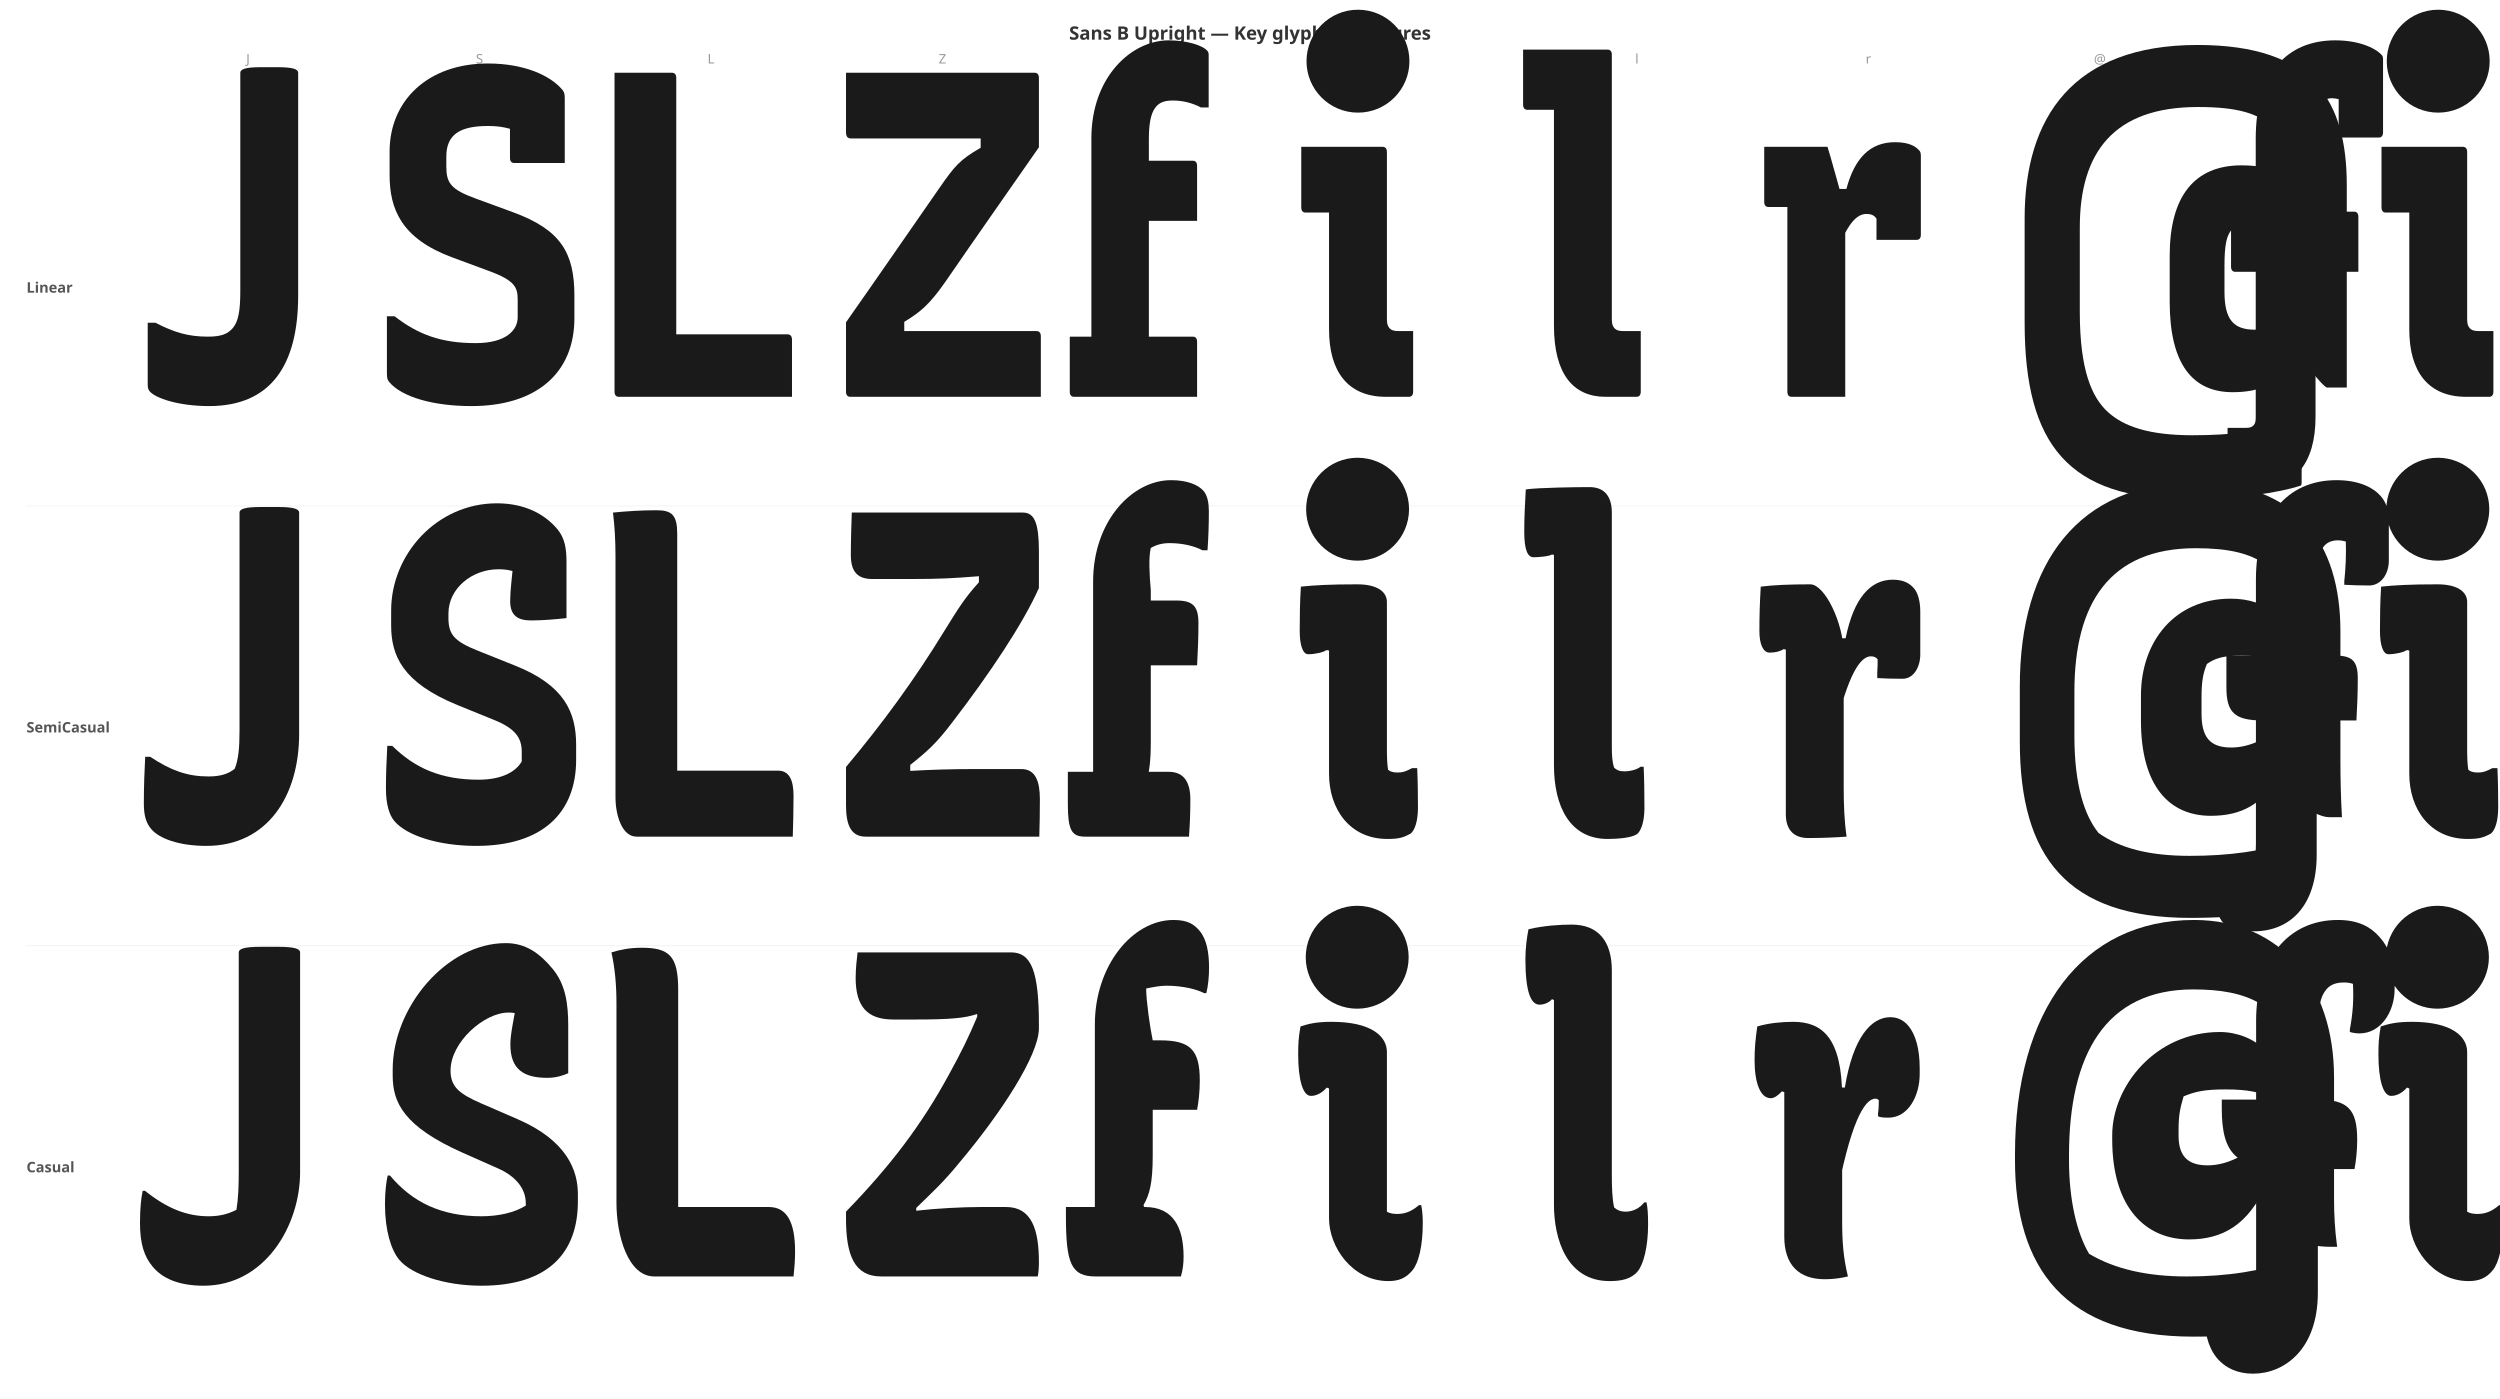
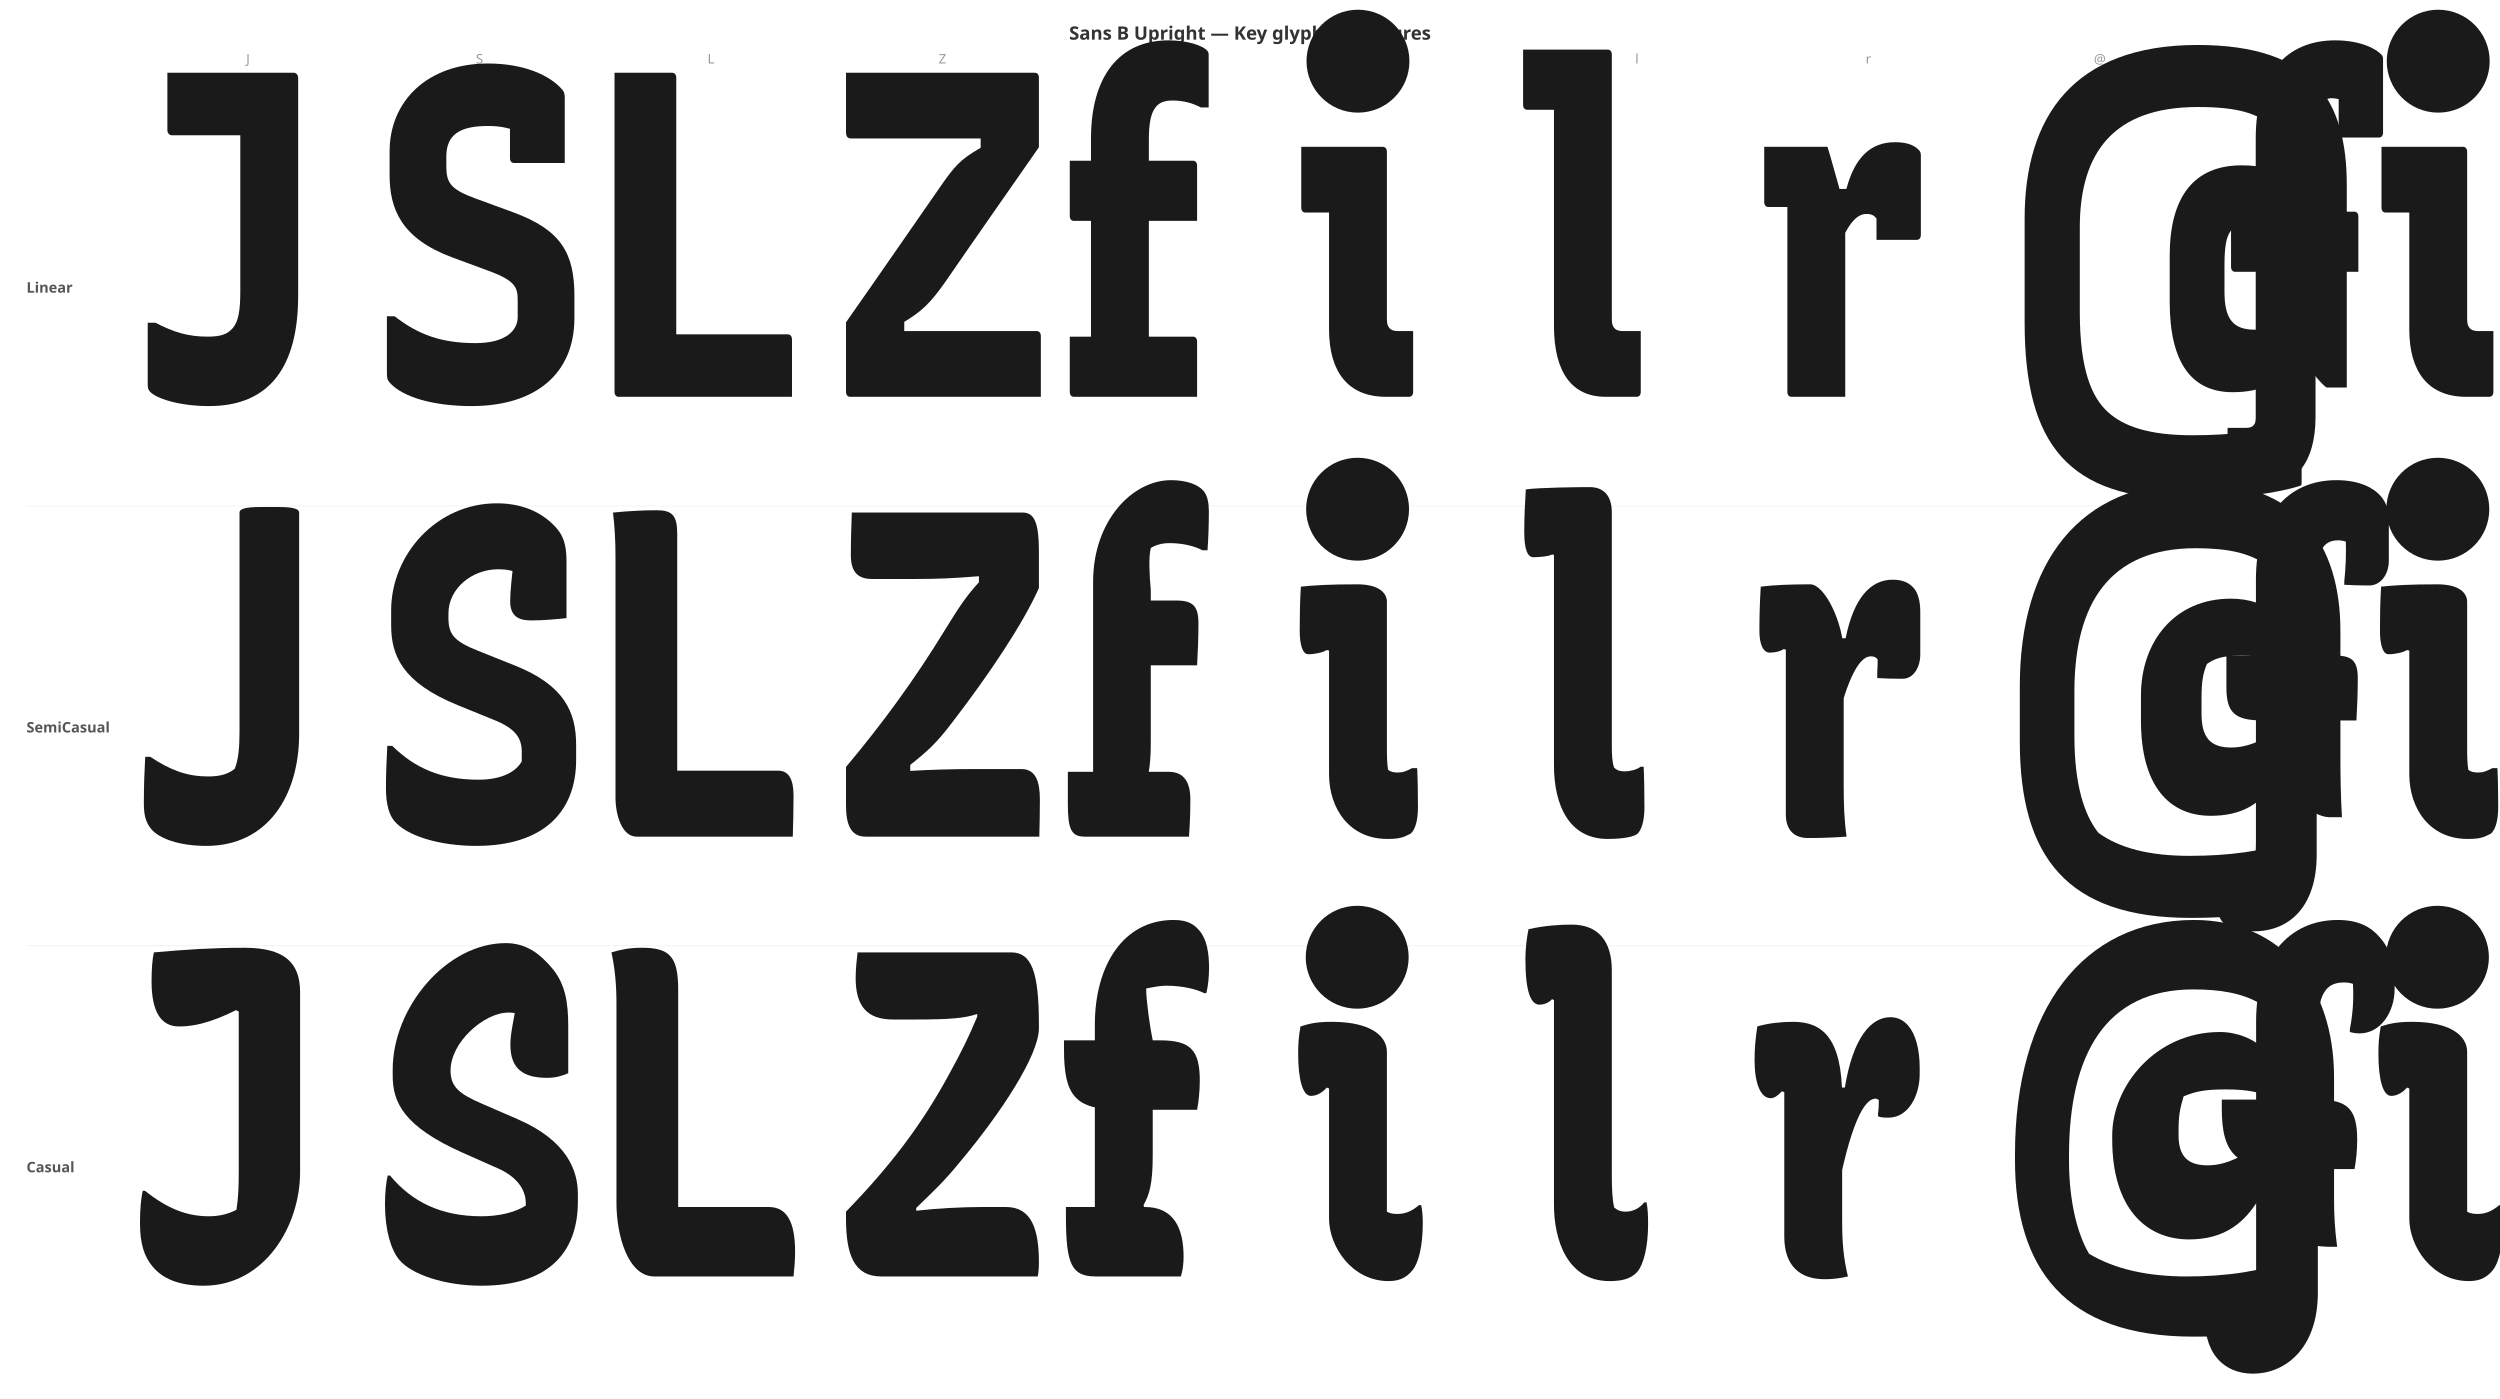
<svg xmlns="http://www.w3.org/2000/svg" width="1890.0" height="1057.5" viewBox="0 0 1890.0 1057.5">
  <rect width="100%" height="100%" fill="white" />
  <text x="945.0" y="30" text-anchor="middle" font-size="14" font-family="sans-serif" font-weight="bold" fill="#333">Sans B Upright — Key glyphs + features</text>
  <text x="187.5" y="48" text-anchor="middle" font-size="10" font-family="sans-serif" fill="#999">J</text>
  <text x="362.5" y="48" text-anchor="middle" font-size="10" font-family="sans-serif" fill="#999">S</text>
  <text x="537.5" y="48" text-anchor="middle" font-size="10" font-family="sans-serif" fill="#999">L</text>
  <text x="712.5" y="48" text-anchor="middle" font-size="10" font-family="sans-serif" fill="#999">Z</text>
  <text x="887.5" y="48" text-anchor="middle" font-size="10" font-family="sans-serif" fill="#999">f</text>
  <text x="1062.5" y="48" text-anchor="middle" font-size="10" font-family="sans-serif" fill="#999">i</text>
  <text x="1237.5" y="48" text-anchor="middle" font-size="10" font-family="sans-serif" fill="#999">l</text>
  <text x="1412.5" y="48" text-anchor="middle" font-size="10" font-family="sans-serif" fill="#999">r</text>
  <text x="1587.5" y="48" text-anchor="middle" font-size="10" font-family="sans-serif" fill="#999">@</text>
  <text x="1762.5" y="48" text-anchor="middle" font-size="10" font-family="sans-serif" fill="#999">fi</text>
  <text x="20" y="221.25" font-size="11" font-family="sans-serif" font-weight="bold" fill="#555">Linear</text>
-   <path d="M157.167 254.5C142.292 254.5 131.792 251.35 117.5 244.0H111.667C111.667 259.75 111.667 276.2 111.667 290.55C111.667 293.0 111.958 294.4 113.125 295.8C117.5 301.05 135.0 307.0 158.042 307.0C204.417 307.0 225.417 276.55 225.417 223.35C225.417 167.794 225.417 110.556 225.417 55C225.417 52.2 221.042 50.8 210.104 50.8C205.729 50.8 201.354 50.8 196.979 50.8C186.042 50.8 181.667 52.2 181.667 55C181.667 55 181.667 55 181.667 55C181.667 55 181.667 55 181.667 55C181.667 109.516 181.667 165.684 181.667 220.2C181.667 234.9 180.208 242.95 176.125 247.85C172.042 252.75 166.792 254.5 157.167 254.5Z" fill="#1a1a1a" />
+   <path d="M157.167 254.5C142.292 254.5 131.792 251.35 117.5 244.0H111.667C111.667 259.75 111.667 276.2 111.667 290.55C111.667 293.0 111.958 294.4 113.125 295.8C117.5 301.05 135.0 307.0 158.042 307.0C204.417 307.0 225.417 276.55 225.417 223.35C225.417 162.45 225.417 110.65 225.417 58.85C225.417 56.75 223.958 55 222.208 55C185.458 55 163.292 55 126.542 55C126.542 70.4 126.542 83.0 126.542 98.4C126.542 100.5 128.0 102.25 129.75 102.25C153.667 102.25 165.917 102.25 189.833 102.25L176.125 93.5L188.083 109.6L181.667 92.8C181.667 140.4 181.667 178.55 181.667 220.2C181.667 234.9 180.208 242.95 176.125 247.85C172.042 252.75 166.792 254.5 157.167 254.5Z" fill="#1a1a1a" />
  <path d="M368.917 48C323.125 48 294.542 76.35 294.542 114.5V132.35C294.542 157.55 303.0 180.3 342.083 194.65L369.5 204.8C389.625 212.15 391.375 217.4 391.375 226.85V239.8C391.375 249.6 382.625 259.4 359.583 259.4C333.333 259.4 315.833 252.75 298.333 239.1H292.5C292.5 255.55 292.5 268.85 292.5 281.8C292.5 286.35 293.083 287.4 294.25 288.8C303.875 300.35 328.083 307.0 356.375 307.0C405.375 307.0 434.25 282.15 434.25 240.5V223.7C434.25 191.15 424.042 173.65 387.583 160.35L359.875 150.2C340.625 143.2 337.417 138.3 337.417 125.7V118.35C337.417 101.55 347.917 95.25 368.917 95.25C378.25 95.25 384.667 96.65 393.708 100.15L385.542 88.6C385.542 103.3 385.542 111.7 385.542 119.4C385.542 121.85 386.708 123.25 388.75 123.25C401.292 123.25 414.417 123.25 426.958 123.25C426.958 107.5 426.958 87.9 426.958 74.25C426.958 71.45 426.667 69.7 425.208 67.95C416.167 57.1 396.333 48 368.917 48Z" fill="#1a1a1a" />
  <path d="M467.792 300.0H598.75C598.75 285.65 598.75 273.05 598.75 256.95C598.75 254.15 597.583 252.75 595.25 252.75H511.25C511.25 189.05 511.25 122.55 511.25 58.85C511.25 56.4 510.083 55 508.042 55C493.458 55 479.167 55 464.583 55C464.583 64.45 464.583 73.55 464.583 83.0C464.583 154.05 464.583 225.1 464.583 296.15C464.583 298.6 465.75 300.0 467.792 300.0Z" fill="#1a1a1a" />
  <path d="M786.875 300.0C786.875 284.6 786.875 269.55 786.875 254.15C786.875 251.7 785.708 250.3 783.667 250.3H732.333C709.875 250.3 698.208 250.3 683.625 250.3V243.3C695.875 235.95 702.875 230.0 714.833 212.85C738.167 178.9 761.792 145.3 785.417 111.35V58.85C785.417 56.4 784.25 55 782.208 55H639.583C639.583 65.15 639.583 85.45 639.583 99.8C639.583 103.3 640.75 104.7 643.667 104.7H688.292C702.0 104.7 710.458 104.7 741.375 104.7V111.7C725.625 120.8 721.833 125.35 710.167 142.15C686.542 176.1 663.208 210.05 639.583 243.65V296.15C639.583 298.6 640.75 300.0 642.792 300.0Z" fill="#1a1a1a" />
-   <path d="M883.417 30.5C855.65 30.5 825.083 57.8 825.083 104.7C825.083 163.85 825.083 223.35 825.083 282.5H870.583L868.542 273.75C868.542 262.9 868.542 258.35 868.542 248.2C868.542 200.6 868.542 153.0 868.542 105.4C868.542 93.5 870.0 85.8 873.5 81.25C876.417 77.4 880.5 76.0 886.625 76.0C894.208 76.0 901.208 77.75 907.917 81.25H913.75C913.75 67.6 913.75 54.3 913.75 41.35C913.75 40.3 913.458 39.25 912.875 38.55C909.083 34.0 896.542 30.5 883.417 30.5ZM840.25 121.5C840.25 136.2 840.25 148.45 840.25 163.15C840.25 165.6 840.95 167.0 842.175 167.0H905.0C905.0 152.3 905.0 140.05 905.0 125.35C905.0 122.9 903.833 121.5 901.792 121.5ZM808.75 254.5C808.75 269.2 808.75 281.45 808.75 296.15C808.75 298.6 809.917 300.0 811.958 300.0H905.0C905.0 285.3 905.0 273.05 905.0 258.35C905.0 255.9 903.833 254.5 901.792 254.5Z" fill="#1a1a1a" />
+   <path d="M883.417 30.5C846.083 30.5 824.792 57.8 824.792 104.7C824.792 163.85 824.792 223.35 824.792 282.5H870.583L868.542 273.75C868.542 262.9 868.542 258.35 868.542 248.2C868.542 200.6 868.542 153.0 868.542 105.4C868.542 93.5 870.0 85.8 873.5 81.25C876.417 77.4 880.5 76.0 886.625 76.0C894.208 76.0 901.208 77.75 907.917 81.25H913.75C913.75 67.6 913.75 54.3 913.75 41.35C913.75 40.3 913.458 39.25 912.875 38.55C909.083 34.0 896.542 30.5 883.417 30.5ZM808.75 121.5C808.75 136.2 808.75 148.45 808.75 163.15C808.75 165.6 809.917 167.0 811.958 167.0H905.0C905.0 152.3 905.0 140.05 905.0 125.35C905.0 122.9 903.833 121.5 901.792 121.5ZM808.75 254.5C808.75 269.2 808.75 281.45 808.75 296.15C808.75 298.6 809.917 300.0 811.958 300.0H905.0C905.0 285.3 905.0 273.05 905.0 258.35C905.0 255.9 903.833 254.5 901.792 254.5Z" fill="#1a1a1a" />
  <path d="M983.75 111.0C983.75 125.0 983.75 142.85 983.75 156.85C983.75 159.3 984.917 160.7 986.958 160.7C993.083 160.7 1001.25 160.7 1002.708 160.7H1004.75C1004.75 189.05 1004.75 213.55 1004.75 248.9C1004.75 281.1 1019.042 300.0 1047.917 300.0C1058.125 300.0 1059.0 300.0 1065.125 300.0C1067.167 300.0 1068.333 298.6 1068.333 296.15C1068.333 282.15 1068.333 264.3 1068.333 250.3H1062.5C1058.708 250.3 1059.292 250.3 1057.25 250.3C1053.75 250.3 1051.708 249.6 1050.25 247.85C1048.792 246.1 1048.5 244.0 1048.5 240.85C1048.5 197.45 1048.5 158.25 1048.5 114.85C1048.5 112.4 1047.333 111.0 1045.292 111.0C1014.375 111.0 997.458 111.0 983.75 111.0ZM987.722 46.25C987.722 67.736 1005.139 85.153 1026.625 85.153C1048.111 85.153 1065.527 67.736 1065.527 46.25C1065.527 24.764 1048.111 7.348 1026.625 7.348C1005.139 7.348 987.722 24.764 987.722 46.25Z" fill="#1a1a1a" />
  <path d="M1151.458 37.5C1151.458 51.5 1151.458 65.15 1151.458 79.15C1151.458 81.6 1152.625 83.0 1154.667 83.0C1158.75 83.0 1171.0 83.0 1173.333 83.0H1174.792C1174.792 137.25 1174.792 191.85 1174.792 246.1C1174.792 282.5 1189.083 300.0 1213.875 300.0C1219.417 300.0 1233.417 300.0 1237.208 300.0C1239.25 300.0 1240.417 298.6 1240.417 296.15C1240.417 282.15 1240.417 264.3 1240.417 250.3H1237.5C1235.167 250.3 1230.208 250.3 1227.292 250.3C1223.792 250.3 1221.75 249.6 1220.292 247.85C1218.833 246.1 1218.542 244.0 1218.542 240.85C1218.542 172.95 1218.542 109.25 1218.542 41.35C1218.542 38.9 1217.375 37.5 1215.333 37.5C1206.0 37.5 1158.458 37.5 1151.458 37.5Z" fill="#1a1a1a" />
  <path d="M1333.75 111.0C1333.75 125.0 1333.75 138.65 1333.75 152.65C1333.75 155.1 1334.917 156.5 1336.958 156.5C1343.958 156.5 1347.458 156.5 1349.792 156.5H1351.25C1351.25 194.65 1351.25 258.0 1351.25 296.15C1351.25 298.6 1352.417 300.0 1354.458 300.0C1367.875 300.0 1381.583 300.0 1395.0 300.0C1395.0 289.85 1395.0 278.3 1395.0 265.7C1395.0 229.65 1395.0 187.3 1395.0 158.6C1395.0 158.25 1381.875 111.0 1381.583 111.0C1359.417 111.0 1344.833 111.0 1333.75 111.0ZM1432.625 107.5C1413.667 107.5 1402.0 119.75 1395.875 142.85H1386.542V196.75C1395.875 168.75 1403.766 161.75 1411.042 161.75C1415.125 161.75 1417.167 163.15 1418.625 165.25C1418.625 168.378 1418.625 171.415 1418.625 174.35V181.35C1428.542 181.35 1439.042 181.35 1448.958 181.35C1451.0 181.35 1452.167 179.95 1452.167 177.5V117.3C1452.167 116.25 1451.875 114.85 1451.292 114.15C1448.375 110.65 1443.417 107.5 1432.625 107.5Z" fill="#1a1a1a" />
  <path d="M1530.625 164.9V244.0C1530.625 336.75 1564.167 377.35 1653.708 377.35C1691.625 377.35 1723.125 372.45 1739.167 367.2C1740.042 366.85 1740.042 365.45 1740.042 364.4C1740.042 355.3 1740.042 329.05 1740.042 319.95H1733.333C1710.292 325.9 1687.542 329.05 1657.5 329.05C1624.542 329.05 1605.583 322.4 1593.625 311.55C1581.667 300.7 1572.333 280.4 1572.333 235.95V171.9C1572.333 115.2 1598.0 80.9 1661.583 80.9C1693.083 80.9 1706.5 86.15 1717.875 95.25C1729.542 104.35 1732.75 119.05 1732.75 141.8C1732.75 172.25 1732.75 209.35 1732.75 261.15C1732.75 262.55 1756.083 293.0 1759.292 293.0H1774.167C1774.167 275.85 1774.167 258.7 1774.167 241.55C1774.167 198.15 1774.167 154.4 1774.167 140.05C1774.167 77.05 1749.667 34.0 1661.292 34.0C1567.083 34.0 1530.625 88.95 1530.625 164.9ZM1748.5 233.15C1728.958 245.4 1715.25 249.25 1704.75 249.25C1688.708 249.25 1681.708 241.9 1681.708 220.55V200.6C1681.708 186.25 1683.167 179.25 1686.083 175.05C1689.292 170.5 1693.667 167.7 1706.5 167.7C1719.042 167.7 1731.0 170.5 1745.292 175.05V134.1H1728.958C1719.333 127.8 1710.0 125.0 1694.542 125.0C1659.25 125.0 1640.292 148.1 1640.292 193.25V228.25C1640.292 275.5 1657.792 296.5 1687.833 296.5C1708.833 296.5 1723.417 290.2 1735.958 271.3H1748.5Z" fill="#1a1a1a" />
  <path d="M1684.042 323.45C1684.042 337.8 1684.042 351.45 1684.042 365.8C1684.042 367.9 1685.208 369.65 1686.958 369.65C1688.072 369.65 1693.481 369.65 1704.458 369.65C1734.792 369.65 1750.542 350.4 1750.542 315.05C1750.542 244.7 1750.542 147.4 1750.542 98.05C1750.542 88.6 1751.708 82.65 1754.333 78.8C1756.375 75.65 1759.292 74.25 1763.083 74.25C1764.542 74.25 1766.292 74.6 1768.042 74.95C1768.042 80.9 1768.042 92.1 1768.042 100.85V104.0C1778.071 104.0 1788.387 104.0 1798.375 104.0C1800.417 104.0 1801.583 102.6 1801.583 100.15V44.5C1801.583 43.45 1801.292 42.4 1800.708 41.7C1797.309 37.621 1785.583 30.5 1765.417 30.5C1728.756 30.5 1705.333 55.7 1705.333 104.7C1705.333 175.4 1705.333 244.7 1705.333 315.4C1705.333 318.2 1705.042 319.95 1703.875 321.35C1702.708 322.75 1700.958 323.45 1698.333 323.45C1694.693 323.45 1692.445 323.45 1689.875 323.45ZM1686.667 160.0C1686.667 174.0 1686.667 187.65 1686.667 201.65C1686.667 204.1 1687.833 205.5 1689.875 205.5H1782.917C1782.917 190.8 1782.917 178.55 1782.917 163.85C1782.917 161.4 1781.75 160.0 1779.708 160.0ZM1800.417 111.0C1800.417 125.0 1800.417 142.85 1800.417 156.85C1800.417 159.3 1801.583 160.7 1803.625 160.7C1809.75 160.7 1817.917 160.7 1819.375 160.7H1821.417C1821.417 189.05 1821.417 213.55 1821.417 248.9C1821.417 281.1 1835.708 300.0 1864.583 300.0C1874.792 300.0 1875.667 300.0 1881.792 300.0C1883.833 300.0 1885.0 298.6 1885.0 296.15C1885.0 282.15 1885.0 264.3 1885.0 250.3H1879.167C1875.375 250.3 1875.958 250.3 1873.917 250.3C1870.417 250.3 1868.375 249.6 1866.917 247.85C1865.458 246.1 1865.167 244.0 1865.167 240.85C1865.167 197.45 1865.167 158.25 1865.167 114.85C1865.167 112.4 1864.0 111.0 1861.958 111.0C1831.042 111.0 1814.125 111.0 1800.417 111.0ZM1804.389 46.25C1804.389 67.736 1821.806 85.153 1843.292 85.153C1864.778 85.153 1882.194 67.736 1882.194 46.25C1882.194 24.764 1864.778 7.348 1843.292 7.348C1821.806 7.348 1804.389 24.764 1804.389 46.25Z" fill="#1a1a1a" />
  <line x1="20" y1="382.5" x2="1870.0" y2="382.5" stroke="#eee" stroke-width="0.5" />
  <text x="20" y="553.75" font-size="11" font-family="sans-serif" font-weight="bold" fill="#555">SemiCasual</text>
  <path d="M157.458 587.0C141.708 587.0 129.021 582.45 113.562 572.125H109.771C109.188 582.8 108.75 594.7 108.75 607.475C108.75 616.75 110.5 622.175 114.292 626.725C120.271 633.9 135.292 639.5 156.0 639.5C202.375 639.5 226.146 601.525 226.146 554.8C226.146 499.591 226.146 442.709 226.146 387.5C226.146 384.7 221.64 383.3 210.374 383.3C205.868 383.3 201.361 383.3 196.855 383.3C185.59 383.3 181.083 384.7 181.083 387.5C181.083 387.5 181.083 387.5 181.083 387.5C181.083 387.5 181.083 387.5 181.083 387.5C181.083 441.9 181.083 497.95 181.083 552.35C181.083 565.65 180.208 574.4 177.438 581.225C172.333 585.25 166.5 587.0 157.458 587.0Z" fill="#1a1a1a" />
  <path d="M375.625 380.5C330.271 380.5 295.708 419.0 295.708 461.525V472.725C295.708 495.475 304.021 515.95 346.021 533.1L373.146 544.125C389.479 550.6 394.438 557.775 394.438 568.275V575.625C390.208 583.15 379.854 589.45 361.771 589.45C333.333 589.45 313.646 580.7 296.583 563.9H292.792C292.208 574.75 291.771 585.075 291.771 596.1C291.771 608.35 294.396 616.225 298.042 620.6C307.521 631.975 332.167 639.5 360.167 639.5C409.896 639.5 435.562 614.65 435.562 574.4V563.2C435.562 538.35 426.667 518.05 389.333 503.175L361.771 492.15C343.688 484.975 339.312 479.9 339.021 468.175V463.8C339.021 444.725 356.958 430.375 376.646 430.375C384.083 430.375 388.75 431.6 395.75 435.1L388.604 420.225C387.0 437.025 385.688 446.475 385.688 454.525C385.688 465.2 391.375 469.05 401.292 469.05C410.771 469.05 420.104 468.175 428.271 467.3C428.271 454.0 428.271 437.9 428.271 424.95C428.271 414.975 427.104 406.925 421.417 400.1C411.938 388.725 396.771 380.5 375.625 380.5Z" fill="#1a1a1a" />
  <path d="M481.208 632.5C481.208 632.5 599.333 632.5 599.333 632.5C599.625 622.35 599.917 613.25 599.917 601.525C599.917 589.1 596.271 582.625 588.25 582.625C588.25 582.625 511.979 582.625 511.979 582.625C511.979 522.775 511.979 459.775 511.979 403.425C511.979 389.425 507.896 385.75 496.521 385.75C484.854 385.75 474.062 386.45 463.417 387.5C464.729 398.175 465.312 409.025 465.312 420.75C465.312 481.475 465.312 542.025 465.312 602.75C465.312 616.4 470.271 632.5 481.208 632.5Z" fill="#1a1a1a" />
  <path d="M785.708 632.5C786.0 623.4 786.146 614.125 786.146 604.15C786.146 590.85 782.938 581.4 772.146 581.4C772.146 581.4 737.0 581.4 737.0 581.4C718.771 581.4 703.021 581.925 688.146 582.8C688.146 582.8 688.146 578.25 688.146 578.25C700.542 568.45 707.979 561.975 720.083 545.875C747.938 509.65 773.458 471.5 785.417 444.55C785.417 444.55 785.417 416.725 785.417 416.725C785.417 395.55 782.062 387.5 773.312 387.5C773.312 387.5 643.958 387.5 643.958 387.5C643.667 395.025 643.229 408.85 643.229 419.525C643.229 431.775 647.896 437.725 659.417 437.725C659.417 437.725 689.896 437.725 689.896 437.725C710.312 437.725 720.083 437.2 740.062 435.625C740.062 435.625 740.062 440.175 740.062 440.175C728.979 452.425 724.312 460.3 713.958 476.925C691.646 513.325 668.021 545.875 639.583 579.825C639.583 579.825 639.583 608.7 639.583 608.7C639.583 623.575 643.229 632.5 654.458 632.5C654.458 632.5 785.708 632.5 785.708 632.5Z" fill="#1a1a1a" />
  <path d="M885.312 363.0C855.825 363.0 826.396 393.975 826.396 439.65C826.396 494.075 826.396 548.675 826.396 603.1C826.396 603.1 870.0 603.1 870.0 603.1C870.0 603.1 866.5 592.425 866.5 592.425C868.833 582.975 870.0 576.325 870.0 560.925C870.0 521.375 870.0 483.925 870.0 445.95C868.979 435.275 868.25 421.1 870.0 414.275C874.083 411.825 878.75 410.6 884.146 410.6C894.354 410.6 903.104 412.875 909.083 416.025C909.083 416.025 912.875 416.025 912.875 416.025C913.604 406.225 913.896 396.075 913.896 386.45C913.896 380.325 912.875 374.725 909.958 371.225C906.021 366.5 897.417 363.0 885.312 363.0ZM838.938 454.0C838.938 462.4 838.938 469.575 838.938 478.15C838.938 496.875 841.737 503.0 852.763 503.0C852.763 503.0 905.0 503.0 905.0 503.0C905.583 492.675 906.021 482.525 906.021 471.15C906.021 458.375 901.938 454.0 889.396 454.0C889.396 454.0 838.938 454.0 838.938 454.0ZM807.292 583.5C807.292 591.9 807.292 599.075 807.292 607.65C807.292 627.075 809.917 632.5 820.125 632.5C820.125 632.5 898.875 632.5 898.875 632.5C899.604 622.7 899.896 614.3 899.896 604.15C899.896 591.9 895.375 583.5 883.708 583.5C883.708 583.5 807.292 583.5 807.292 583.5Z" fill="#1a1a1a" />
  <path d="M983.458 443.5C982.729 454.7 982.583 465.9 982.583 476.925C982.583 487.775 984.917 494.6 989.0 494.6C994.542 494.6 1000.812 493.025 1002.854 491.45C1002.854 491.45 1004.75 491.8 1004.75 491.8C1004.75 521.2 1004.75 546.925 1004.75 585.075C1004.75 611.675 1020.5 634.25 1048.792 634.25C1057.688 634.25 1060.896 633.2 1066.438 630.225C1069.792 627.425 1071.979 620.425 1071.979 610.275C1071.979 601.175 1071.833 589.975 1071.396 580.7C1071.396 580.7 1067.604 580.7 1067.604 580.7C1062.792 583.15 1060.75 584.025 1056.667 584.025C1053.312 584.025 1050.833 583.325 1049.375 581.925C1048.646 577.725 1048.5 571.95 1048.5 565.3C1048.5 529.775 1048.5 496.525 1048.5 455.05C1048.5 448.05 1042.229 441.75 1026.042 441.75C1004.896 441.75 993.521 442.45 983.458 443.5ZM987.431 384.962C987.431 384.962 987.431 384.962 987.431 384.962C987.431 406.448 1004.847 423.865 1026.333 423.865C1047.819 423.865 1065.236 406.448 1065.236 384.962C1065.236 384.962 1065.236 384.962 1065.236 384.962C1065.236 363.477 1047.819 346.06 1026.333 346.06C1004.847 346.06 987.431 363.477 987.431 384.962Z" fill="#1a1a1a" />
  <path d="M1153.5 370.0C1152.917 379.8 1152.333 391.0 1152.333 402.025C1152.333 416.2 1155.104 421.275 1159.333 421.275C1162.542 421.275 1170.854 420.75 1173.333 419.175C1173.333 419.175 1174.792 419.525 1174.792 419.525C1174.792 472.025 1174.792 526.1 1174.792 578.425C1174.792 609.575 1186.75 634.25 1215.333 634.25C1222.479 634.25 1233.271 633.55 1237.646 630.575C1240.854 627.95 1243.188 620.6 1243.188 610.975C1243.188 600.125 1243.042 588.925 1242.604 579.65C1242.604 579.65 1240.271 579.65 1240.271 579.65C1237.354 581.925 1232.25 583.15 1228.167 583.15C1224.229 583.15 1222.042 582.1 1220.292 580.35C1218.833 576.15 1218.542 571.075 1218.542 564.425C1218.542 504.4 1218.542 447.525 1218.542 387.5C1218.542 375.25 1212.854 368.25 1201.771 368.25C1192.875 368.25 1162.979 368.6 1153.5 370.0Z" fill="#1a1a1a" />
  <path d="M1331.125 443.5C1330.396 455.575 1330.104 465.725 1330.104 477.1C1330.104 486.9 1332.875 493.375 1337.833 493.375C1342.646 493.375 1345.854 492.325 1348.479 490.75C1348.479 490.75 1350.083 491.1 1350.083 491.1C1350.083 528.55 1350.083 577.9 1350.083 615.525C1350.083 627.6 1356.354 633.55 1367.0 633.55C1376.625 633.55 1386.396 633.2 1396.021 632.5C1394.271 620.25 1393.833 608.525 1393.833 594.175C1393.833 558.475 1393.833 519.8 1393.833 494.25C1393.833 471.15 1379.542 441.75 1368.604 441.75C1353.0 441.75 1340.75 442.275 1331.125 443.5ZM1430.875 438.25C1414.104 438.25 1401.417 452.075 1395.292 482.525C1395.292 482.525 1387.125 482.525 1387.125 482.525C1387.125 482.525 1387.125 552.875 1387.125 552.875C1397.188 509.3 1406.529 496.175 1414.396 496.175C1417.021 496.175 1418.333 497.05 1419.5 498.45C1419.5 501.414 1419.5 504.507 1419.208 508.075C1419.208 508.075 1419.208 512.625 1419.208 512.625C1424.896 512.975 1431.021 513.15 1438.312 513.15C1446.917 513.15 1451.729 504.05 1451.729 494.775C1451.729 494.775 1451.729 462.4 1451.729 462.4C1451.729 454.525 1449.979 448.4 1447.062 444.9C1443.708 440.875 1438.896 438.25 1430.875 438.25Z" fill="#1a1a1a" />
  <path d="M1526.979 518.75C1526.979 518.75 1526.979 560.575 1526.979 560.575C1526.979 647.725 1562.562 693.925 1655.896 693.925C1696.292 693.925 1722.833 689.2 1735.667 682.025C1739.75 678.35 1740.625 669.6 1740.625 662.775C1740.625 656.65 1740.625 641.775 1740.625 635.65C1740.625 635.65 1736.396 635.65 1736.396 635.65C1709.417 643.525 1685.792 647.025 1655.312 647.025C1624.396 647.025 1602.375 641.075 1586.479 629.7C1575.833 616.4 1568.25 593.65 1568.25 556.55C1568.25 556.55 1568.25 522.775 1568.25 522.775C1568.25 456.275 1594.792 414.45 1659.833 414.45C1685.792 414.45 1700.958 418.475 1713.354 427.05C1721.521 440.0 1723.854 449.625 1723.854 479.025C1723.854 509.475 1723.854 543.075 1723.854 584.2C1723.854 598.725 1748.646 617.8 1760.896 617.8C1760.896 617.8 1770.521 617.8 1770.521 617.8C1769.646 602.75 1769.354 588.225 1769.354 574.225C1769.354 537.125 1769.354 499.85 1769.354 477.275C1769.354 410.95 1737.125 364.75 1659.979 364.75C1570.875 364.75 1526.979 426.0 1526.979 518.75ZM1738.0 538.7C1716.417 559.0 1699.938 565.125 1686.812 565.125C1670.479 565.125 1664.354 557.075 1664.354 539.4C1664.354 539.4 1664.354 527.5 1664.354 527.5C1664.354 514.55 1665.667 508.6 1668.438 501.95C1674.271 497.925 1679.958 495.65 1694.396 495.65C1710.146 495.65 1719.042 498.275 1731.729 502.125C1731.729 502.125 1734.792 464.15 1734.792 464.15C1734.792 464.15 1720.938 464.15 1720.938 464.15C1711.604 456.45 1700.521 452.6 1686.375 452.6C1644.375 452.6 1618.562 484.625 1618.562 525.75C1618.562 525.75 1618.562 544.825 1618.562 544.825C1618.562 594.525 1640.146 616.75 1671.354 616.75C1694.542 616.75 1711.458 608.175 1724.729 583.325C1724.729 583.325 1740.771 583.325 1740.771 583.325C1740.771 583.325 1738.0 538.7 1738.0 538.7Z" fill="#1a1a1a" />
  <path d="M1676.021 649.475C1675.438 659.45 1675.146 669.6 1675.292 680.45C1675.433 689.478 1678.078 695.8 1682.583 699.35C1685.677 701.824 1692.361 704.075 1703.875 704.075C1731.0 704.075 1751.417 685.175 1751.417 646.15C1751.417 579.825 1751.417 502.3 1751.417 440.7C1751.417 424.95 1752.875 418.125 1756.521 413.4C1759.292 409.725 1763.229 408.5 1767.604 408.5C1769.526 408.5 1771.48 408.829 1773.438 409.375C1773.748 418.321 1773.424 429.062 1772.271 439.475C1772.271 439.475 1772.271 442.1 1772.271 442.1C1778.452 442.45 1784.923 442.625 1791.083 442.625C1800.067 442.625 1805.958 433.898 1805.958 423.9C1805.958 423.9 1805.958 393.8 1805.958 393.8C1805.958 386.836 1804.432 380.092 1799.688 374.9C1794.849 369.265 1784.323 363.0 1766.438 363.0C1729.259 363.0 1705.479 390.3 1705.479 438.25C1705.479 505.45 1705.479 571.075 1705.479 637.575C1705.479 643.875 1704.896 648.775 1703.438 652.45C1701.979 653.5 1698.917 654.375 1694.542 654.375C1689.222 654.375 1684.778 653.464 1679.812 649.475C1679.812 649.475 1676.021 649.475 1676.021 649.475ZM1683.167 495.65C1683.167 503.7 1683.167 511.575 1683.167 519.8C1683.167 538.525 1689.292 544.65 1710.438 544.65C1710.438 544.65 1781.458 544.65 1781.458 544.65C1782.042 534.325 1782.479 524.175 1782.479 512.8C1782.479 500.025 1778.396 495.65 1765.854 495.65C1765.854 495.65 1683.167 495.65 1683.167 495.65ZM1800.125 443.5C1799.396 454.7 1799.25 465.9 1799.25 476.925C1799.25 487.775 1801.583 494.6 1805.667 494.6C1811.208 494.6 1817.479 493.025 1819.521 491.45C1819.521 491.45 1821.417 491.8 1821.417 491.8C1821.417 521.2 1821.417 546.925 1821.417 585.075C1821.417 611.675 1837.167 634.25 1865.458 634.25C1874.354 634.25 1877.562 633.2 1883.104 630.225C1886.458 627.425 1888.646 620.425 1888.646 610.275C1888.646 601.175 1888.5 589.975 1888.062 580.7C1888.062 580.7 1884.271 580.7 1884.271 580.7C1879.458 583.15 1877.417 584.025 1873.333 584.025C1869.979 584.025 1867.5 583.325 1866.042 581.925C1865.312 577.725 1865.167 571.95 1865.167 565.3C1865.167 529.775 1865.167 496.525 1865.167 455.05C1865.167 448.05 1858.896 441.75 1842.708 441.75C1821.562 441.75 1810.188 442.45 1800.125 443.5ZM1804.097 384.962C1804.097 384.962 1804.097 384.962 1804.097 384.962C1804.097 406.448 1821.514 423.865 1843 423.865C1864.486 423.865 1881.902 406.448 1881.902 384.962C1881.902 384.962 1881.902 384.962 1881.902 384.962C1881.902 363.477 1864.486 346.06 1843 346.06C1821.514 346.06 1804.097 363.477 1804.097 384.962Z" fill="#1a1a1a" />
  <line x1="20" y1="715.0" x2="1870.0" y2="715.0" stroke="#eee" stroke-width="0.5" />
  <text x="20" y="886.25" font-size="11" font-family="sans-serif" font-weight="bold" fill="#555">Casual</text>
-   <path d="M157.75 919.5C141.125 919.5 126.25 913.55 109.625 900.25H107.875C106.708 905.85 105.833 913.2 105.833 924.4C105.833 940.5 109.042 949.95 115.458 957.65C123.042 966.75 135.583 972.0 153.958 972.0C200.333 972.0 226.875 926.5 226.875 886.25C226.875 831.388 226.875 774.862 226.875 720.0C226.875 717.2 222.238 715.8 210.644 715.8C206.006 715.8 201.369 715.8 196.731 715.8C185.137 715.8 180.5 717.2 180.5 720.0C180.5 720.0 180.5 720.0 180.5 720.0C180.5 720.0 180.5 720.0 180.5 720.0C180.5 774.285 180.5 830.215 180.5 884.5C180.5 896.4 180.208 905.85 178.75 914.6C172.625 917.75 166.208 919.5 157.75 919.5Z" fill="#1a1a1a" />
+   <path d="M157.75 919.5C141.125 919.5 126.25 913.55 109.625 900.25H107.875C106.708 905.85 105.833 913.2 105.833 924.4C105.833 940.5 109.042 949.95 115.458 957.65C123.042 966.75 135.583 972.0 153.958 972.0C200.333 972.0 226.875 926.5 226.875 886.25C226.875 840.05 226.875 788.95 226.875 750.1C226.875 727.35 214.625 716.5 184.583 716.5C160.958 716.5 139.958 717.9 116.333 720.0C115.167 724.9 114.583 732.95 114.583 742.05C114.583 765.15 121.875 776.0 135.292 776.0C150.458 776.0 165.625 770.75 187.208 759.2L171.458 759.55L188.375 769.35L180.5 753.95C180.5 806.45 180.5 846.35 180.5 884.5C180.5 896.4 180.208 905.85 178.75 914.6C172.625 917.75 166.208 919.5 157.75 919.5Z" fill="#1a1a1a" />
  <path d="M382.333 713.0C337.417 713.0 296.875 761.65 296.875 808.55V813.1C296.875 833.4 305.042 851.6 349.958 871.55L376.792 883.45C389.333 889.05 397.5 898.15 397.5 909.7V911.45C389.042 916.7 377.083 919.5 363.958 919.5C333.333 919.5 311.458 908.65 294.833 888.7H293.083C291.917 893.95 291.042 901.3 291.042 910.4C291.042 930.35 295.708 945.05 301.833 952.4C311.167 963.6 336.25 972.0 363.958 972.0C414.417 972.0 436.875 947.15 436.875 908.3V902.7C436.875 885.55 429.292 862.45 391.083 846.0L363.667 834.1C346.75 826.75 341.208 821.5 340.625 810.65V809.25C340.625 787.9 366.0 765.5 384.375 765.5C389.917 765.5 392.833 766.55 397.792 770.05L391.667 751.85C388.458 770.75 385.833 781.25 385.833 789.65C385.833 808.55 396.042 814.85 413.833 814.85C420.25 814.85 425.792 813.1 429.583 811.35C429.583 800.5 429.583 787.9 429.583 775.65C429.583 758.5 427.542 744.15 417.625 732.25C407.708 720.35 397.208 713.0 382.333 713.0Z" fill="#1a1a1a" />
  <path d="M494.625 965.0H599.917C600.5 959.05 601.083 953.45 601.083 946.1C601.083 924.05 594.958 912.5 581.25 912.5H512.708C512.708 856.5 512.708 797.0 512.708 748.0C512.708 722.45 505.708 716.5 485.0 716.5C476.25 716.5 468.958 717.9 462.25 720.0C464.875 731.9 466.042 744.5 466.042 758.5C466.042 808.9 466.042 858.95 466.042 909.35C466.042 934.2 474.792 965.0 494.625 965.0Z" fill="#1a1a1a" />
  <path d="M784.542 965.0C785.125 962.2 785.417 958.7 785.417 954.15C785.417 930.0 780.167 912.5 760.625 912.5H741.667C727.667 912.5 707.833 913.55 692.667 915.3V913.2C705.208 900.95 713.083 893.95 725.333 878.9C757.708 840.4 785.125 797.7 785.417 777.75V774.6C785.417 734.7 779.875 720.0 764.417 720.0H648.333C647.75 724.9 646.875 732.25 646.875 739.25C646.875 760.25 655.042 770.75 675.167 770.75H691.5C718.625 770.75 729.708 769.7 738.75 766.55V768.65C732.333 784.05 726.792 795.25 717.75 811.7C696.75 850.55 672.833 881.7 639.583 916.0V921.25C639.583 948.55 645.708 965.0 666.125 965.0Z" fill="#1a1a1a" />
-   <path d="M887.208 695.5C856.0 695.5 827.708 730.15 827.708 774.6C827.708 824.3 827.708 874.0 827.708 923.7H869.417L864.458 911.1C869.125 903.05 871.458 894.3 871.458 873.65C871.458 842.15 871.458 814.85 871.458 786.5C869.417 777.05 866.5 756.4 866.5 747.3C871.75 746.25 877.0 745.2 881.667 745.2C894.5 745.2 905.0 748.0 910.25 750.8H912.0C913.458 744.85 914.042 737.85 914.042 731.55C914.042 720.35 912.292 710.2 907.042 703.9C902.958 699.0 898.292 695.5 887.208 695.5ZM837.625 786.5C837.625 788.6 837.625 790.7 837.625 793.15C837.625 828.15 842.525 839.0 863.35 839.0H905.0C906.167 833.05 907.042 825.0 907.042 816.95C907.042 793.85 900.042 786.5 877.0 786.5ZM805.833 912.5C805.833 914.6 805.833 916.7 805.833 919.15C805.833 955.55 809.917 965.0 828.292 965.0H892.75C894.208 960.1 894.792 955.55 894.792 949.95C894.792 927.9 886.917 912.5 865.625 912.5Z" fill="#1a1a1a" />
+   <path d="M887.208 695.5C849.0 695.5 827.708 730.15 827.708 774.6C827.708 824.3 827.708 874.0 827.708 923.7H869.417L864.458 911.1C869.125 903.05 871.458 894.3 871.458 873.65C871.458 842.15 871.458 814.85 871.458 786.5C869.417 777.05 866.5 756.4 866.5 747.3C871.75 746.25 877.0 745.2 881.667 745.2C894.5 745.2 905.0 748.0 910.25 750.8H912.0C913.458 744.85 914.042 737.85 914.042 731.55C914.042 720.35 912.292 710.2 907.042 703.9C902.958 699.0 898.292 695.5 887.208 695.5ZM804.375 786.5C804.375 788.6 804.375 790.7 804.375 793.15C804.375 828.15 812.542 839.0 847.25 839.0H905.0C906.167 833.05 907.042 825.0 907.042 816.95C907.042 793.85 900.042 786.5 877.0 786.5ZM805.833 912.5C805.833 914.6 805.833 916.7 805.833 919.15C805.833 955.55 809.917 965.0 828.292 965.0H892.75C894.208 960.1 894.792 955.55 894.792 949.95C894.792 927.9 886.917 912.5 865.625 912.5Z" fill="#1a1a1a" />
  <path d="M983.167 776.0C981.708 784.4 981.417 788.95 981.417 797.0C981.417 816.25 984.917 828.5 991.042 828.5C996.0 828.5 1000.375 825.35 1003.0 822.2L1004.75 822.9C1004.75 853.35 1004.75 880.3 1004.75 921.25C1004.75 942.25 1021.958 968.5 1049.667 968.5C1057.25 968.5 1062.792 966.4 1067.75 960.45C1072.417 954.85 1075.625 942.25 1075.625 924.4C1075.625 920.2 1075.333 915.65 1074.458 911.1H1072.708C1066.875 916.0 1062.208 917.75 1056.083 917.75C1052.875 917.75 1049.958 917.05 1048.5 916.0C1048.5 909.35 1048.5 899.9 1048.5 889.75C1048.5 862.1 1048.5 834.8 1048.5 795.25C1048.5 783.7 1037.125 772.5 1006.792 772.5C995.417 772.5 989.583 773.9 983.167 776.0ZM987.139 723.675C987.139 745.161 1004.556 762.577 1026.042 762.577C1047.528 762.577 1064.944 745.161 1064.944 723.675C1064.944 702.189 1047.528 684.773 1026.042 684.773C1004.556 684.773 987.139 702.189 987.139 723.675Z" fill="#1a1a1a" />
  <path d="M1155.542 702.5C1154.375 708.1 1153.208 716.85 1153.208 724.9C1153.208 750.8 1157.583 759.55 1164.0 759.55C1166.333 759.55 1170.708 758.5 1173.333 755.35L1174.792 756.05C1174.792 806.8 1174.792 860.35 1174.792 910.75C1174.792 936.65 1184.417 968.5 1216.792 968.5C1225.542 968.5 1233.125 967.1 1238.083 961.15C1242.458 955.9 1245.958 942.6 1245.958 925.8C1245.958 918.1 1245.667 913.55 1244.792 909.0H1243.042C1239.542 913.55 1234.292 916.0 1229.042 916.0C1224.667 916.0 1222.333 914.6 1220.292 912.85C1218.833 906.2 1218.542 898.15 1218.542 888.0C1218.542 835.85 1218.542 785.8 1218.542 733.65C1218.542 711.6 1208.333 699.0 1188.208 699.0C1179.75 699.0 1167.5 699.7 1155.542 702.5Z" fill="#1a1a1a" />
  <path d="M1328.5 776.0C1327.042 786.15 1326.458 792.8 1326.458 801.55C1326.458 818.7 1330.833 830.25 1338.708 830.25C1341.333 830.25 1344.25 828.15 1347.167 825.0L1348.917 825.7C1348.917 862.45 1348.917 897.8 1348.917 934.9C1348.917 956.6 1360.292 967.1 1379.542 967.1C1385.375 967.1 1391.208 966.4 1397.042 965.0C1393.542 950.65 1392.667 938.75 1392.667 922.65C1392.667 887.3 1392.667 852.3 1392.667 829.9C1392.667 784.05 1377.208 772.5 1355.625 772.5C1346.583 772.5 1336.667 773.55 1328.5 776.0ZM1429.125 769.0C1414.542 769.0 1400.833 784.4 1394.708 822.2H1387.708V909.0C1398.5 849.85 1409.292 830.6 1417.75 830.6C1418.917 830.6 1419.5 830.95 1420.375 831.65C1420.375 834.45 1420.375 837.6 1419.792 841.8V843.9C1421.25 844.6 1423.0 844.95 1427.667 844.95C1442.833 844.95 1451.292 828.15 1451.292 812.05V807.5C1451.292 792.8 1448.083 781.95 1442.833 775.65C1439.042 771.1 1434.375 769.0 1429.125 769.0Z" fill="#1a1a1a" />
  <path d="M1523.333 872.6V877.15C1523.333 958.7 1560.958 1010.5 1658.083 1010.5C1700.958 1010.5 1722.542 1005.95 1732.167 996.85C1739.458 989.85 1741.208 973.75 1741.208 961.15C1741.208 958.0 1741.208 954.5 1741.208 951.35H1739.458C1708.542 961.15 1684.042 965.0 1653.125 965.0C1624.25 965.0 1599.167 959.75 1579.333 947.85C1570.0 932.1 1564.167 906.9 1564.167 877.15V873.65C1564.167 797.35 1591.583 748.0 1658.083 748.0C1678.5 748.0 1695.417 750.8 1708.833 758.85C1713.5 775.65 1714.958 780.2 1714.958 816.25C1714.958 846.7 1714.958 876.8 1714.958 907.25C1714.958 934.9 1741.208 942.6 1762.5 942.6H1766.875C1765.125 929.65 1764.542 917.75 1764.542 906.9C1764.542 876.1 1764.542 845.3 1764.542 814.5C1764.542 744.85 1724.583 695.5 1658.667 695.5C1574.667 695.5 1523.333 763.05 1523.333 872.6ZM1727.5 844.25C1703.875 872.6 1684.625 881.0 1668.875 881.0C1652.25 881.0 1647.0 872.25 1647.0 858.25V854.4C1647.0 842.85 1648.167 837.95 1650.792 828.85C1659.25 825.35 1666.25 823.6 1682.292 823.6C1701.25 823.6 1707.083 826.05 1718.167 829.2L1724.292 794.2H1712.917C1703.875 785.1 1691.042 780.2 1678.208 780.2C1629.5 780.2 1596.833 821.15 1596.833 858.25V861.4C1596.833 913.55 1622.5 937.0 1654.875 937.0C1680.25 937.0 1699.5 926.15 1713.5 895.35H1733.042Z" fill="#1a1a1a" />
  <path d="M1668.0 975.5C1666.833 981.1 1666.25 987.75 1666.542 995.1C1666.825 1011.056 1670.947 1021.95 1678.208 1029.05C1683.283 1033.997 1691.242 1038.5 1703.292 1038.5C1727.208 1038.5 1752.292 1019.95 1752.292 977.25C1752.292 914.95 1752.292 857.2 1752.292 783.35C1752.292 761.3 1754.042 753.6 1758.708 748.0C1762.208 743.8 1767.167 742.75 1772.125 742.75C1774.51 742.75 1776.668 743.058 1778.833 743.8C1779.455 755.742 1778.806 766.025 1776.5 778.1V780.2C1778.833 780.9 1781.458 781.25 1783.792 781.25C1799.717 781.25 1810.333 765.197 1810.333 747.65V743.1C1810.333 730.223 1807.572 717.784 1798.667 708.1C1792.388 700.909 1783.062 695.5 1767.458 695.5C1729.762 695.5 1705.625 724.9 1705.625 771.8C1705.625 835.5 1705.625 897.45 1705.625 959.75C1705.625 969.55 1704.75 977.6 1703.0 983.55C1701.25 984.25 1696.875 985.3 1690.75 985.3C1683.75 985.3 1677.111 983.478 1669.75 975.5ZM1679.667 831.3C1679.667 833.4 1679.667 835.5 1679.667 837.95C1679.667 872.95 1690.75 883.8 1731.0 883.8H1780.0C1781.167 877.85 1782.042 869.8 1782.042 861.75C1782.042 838.65 1775.042 831.3 1752.0 831.3ZM1799.833 776.0C1798.375 784.4 1798.083 788.95 1798.083 797.0C1798.083 816.25 1801.583 828.5 1807.708 828.5C1812.667 828.5 1817.042 825.35 1819.667 822.2L1821.417 822.9C1821.417 853.35 1821.417 880.3 1821.417 921.25C1821.417 942.25 1838.625 968.5 1866.333 968.5C1873.917 968.5 1879.458 966.4 1884.417 960.45C1889.083 954.85 1892.292 942.25 1892.292 924.4C1892.292 920.2 1892.0 915.65 1891.125 911.1H1889.375C1883.542 916.0 1878.875 917.75 1872.75 917.75C1869.542 917.75 1866.625 917.05 1865.167 916.0C1865.167 909.35 1865.167 899.9 1865.167 889.75C1865.167 862.1 1865.167 834.8 1865.167 795.25C1865.167 783.7 1853.792 772.5 1823.458 772.5C1812.083 772.5 1806.25 773.9 1799.833 776.0ZM1803.806 723.675C1803.806 745.161 1821.222 762.577 1842.708 762.577C1864.194 762.577 1881.611 745.161 1881.611 723.675C1881.611 702.189 1864.194 684.773 1842.708 684.773C1821.222 684.773 1803.806 702.189 1803.806 723.675Z" fill="#1a1a1a" />
</svg>
